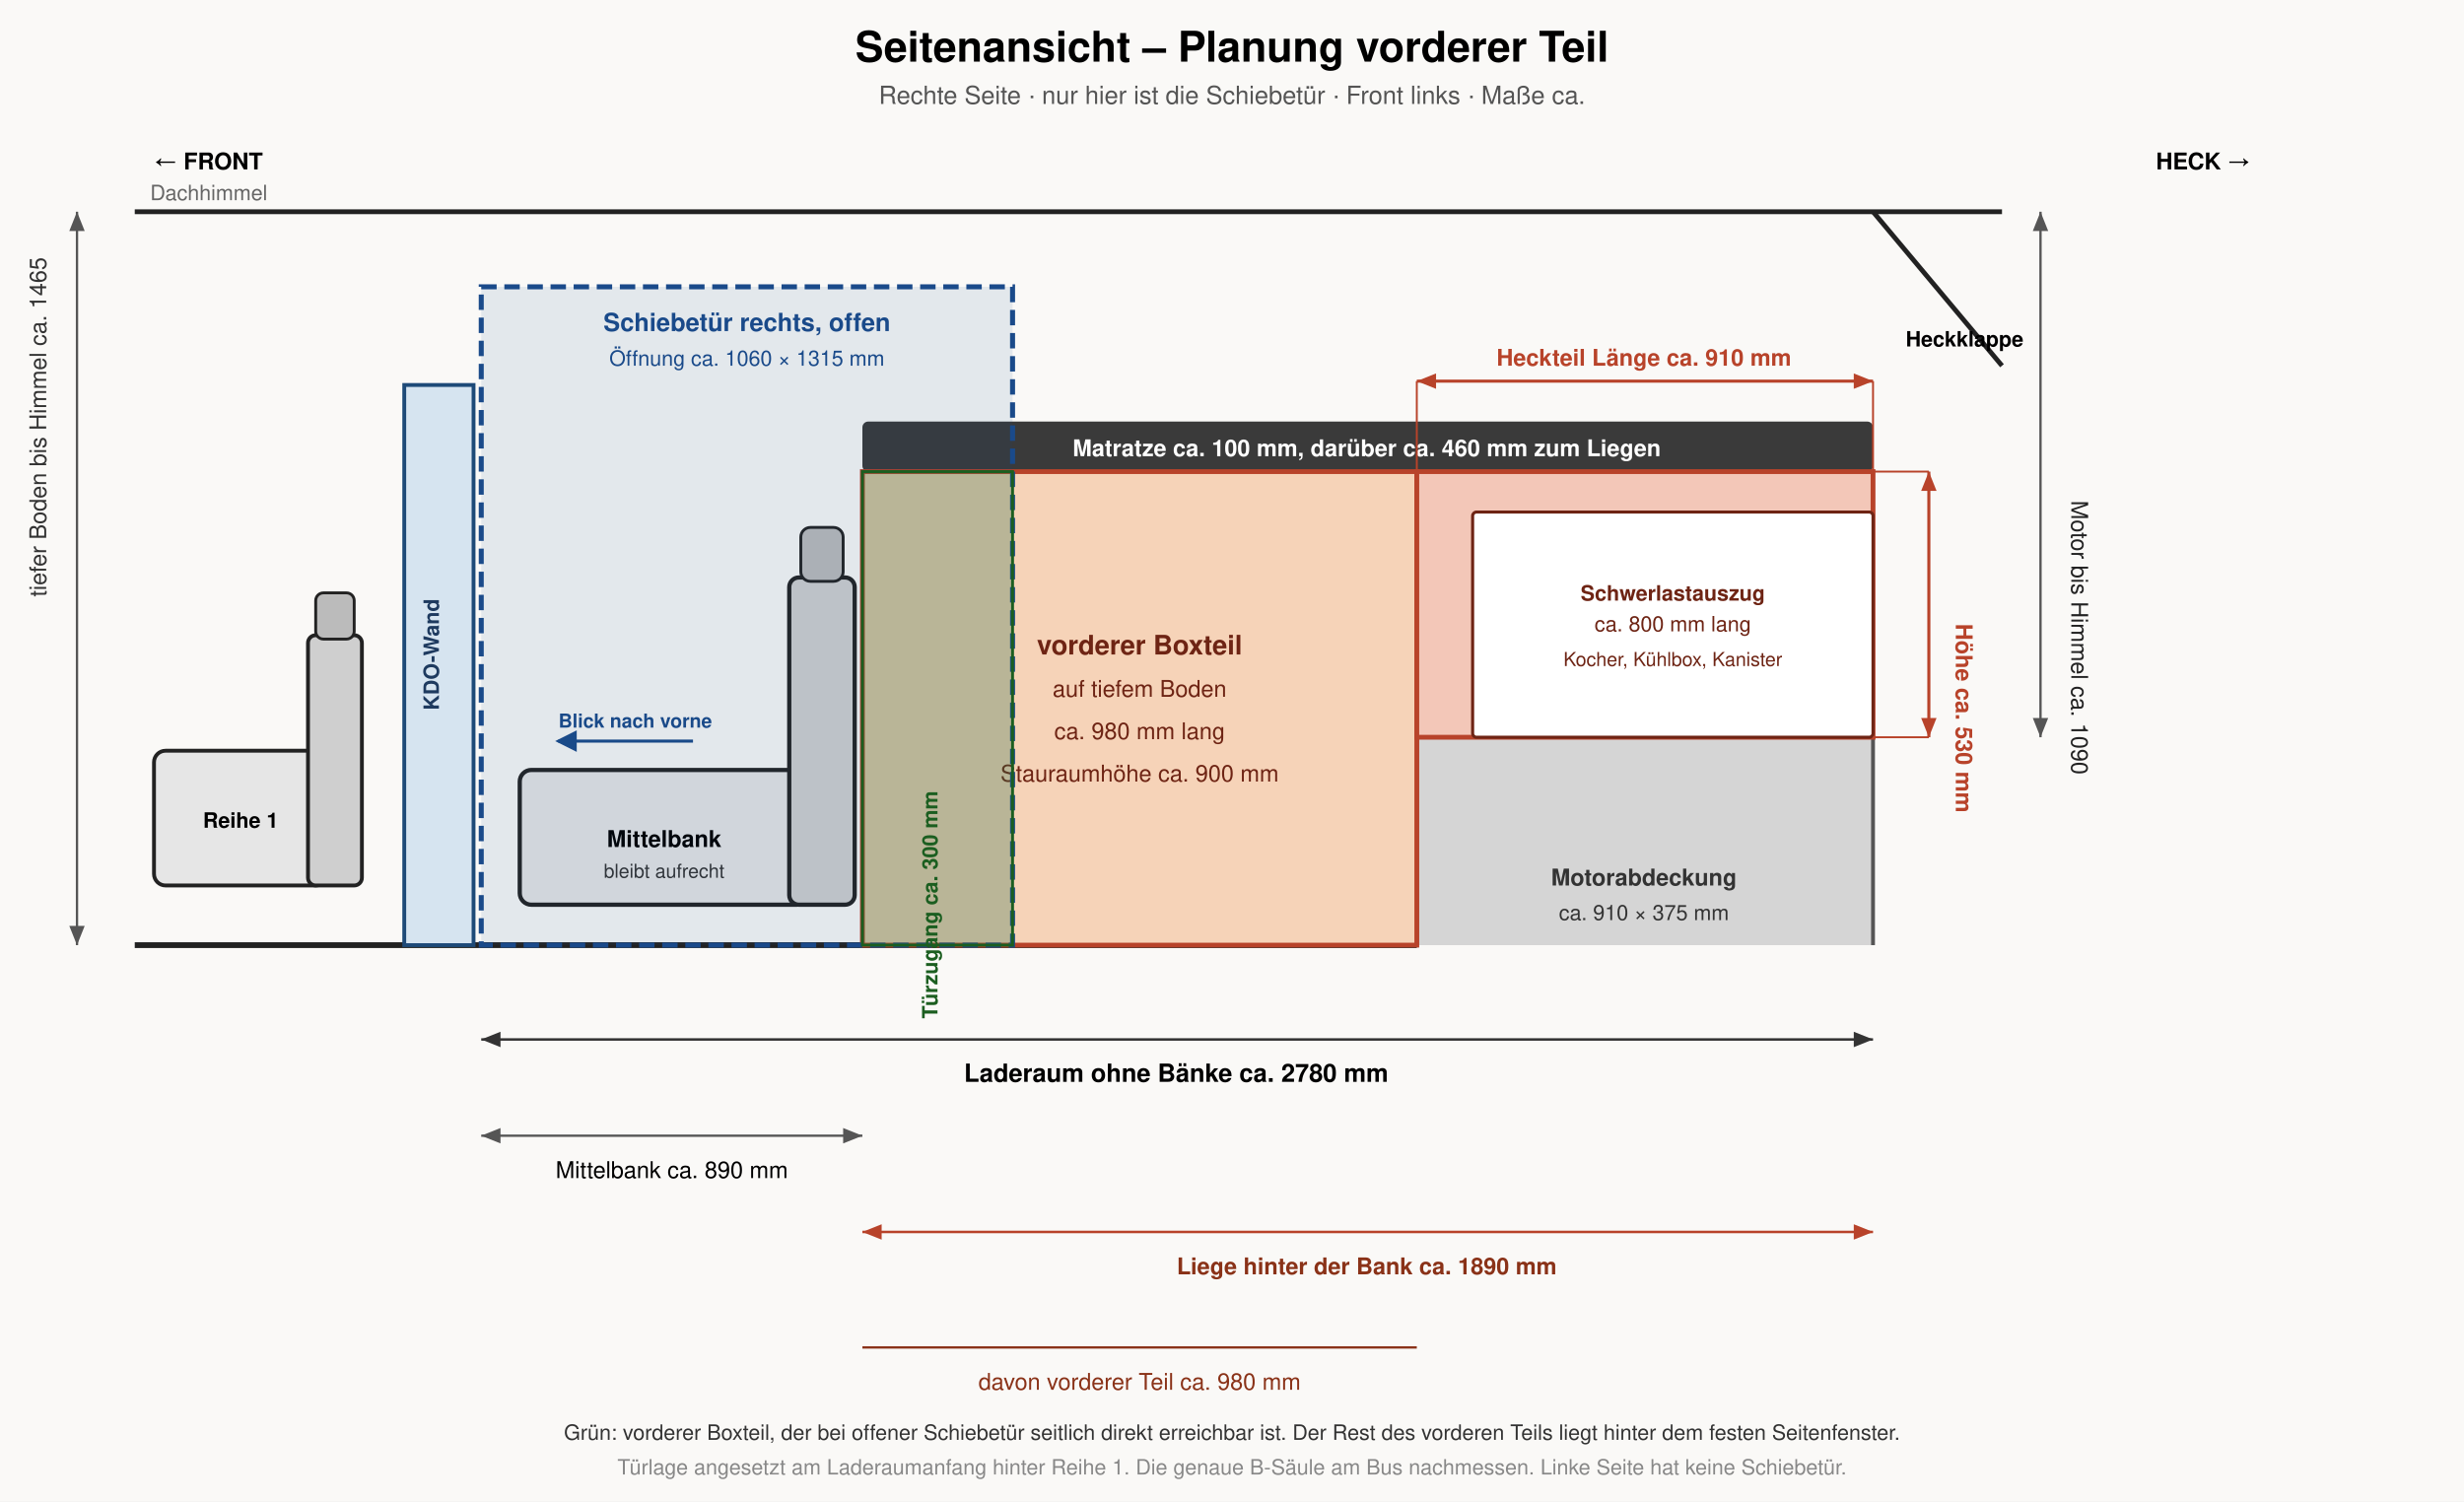
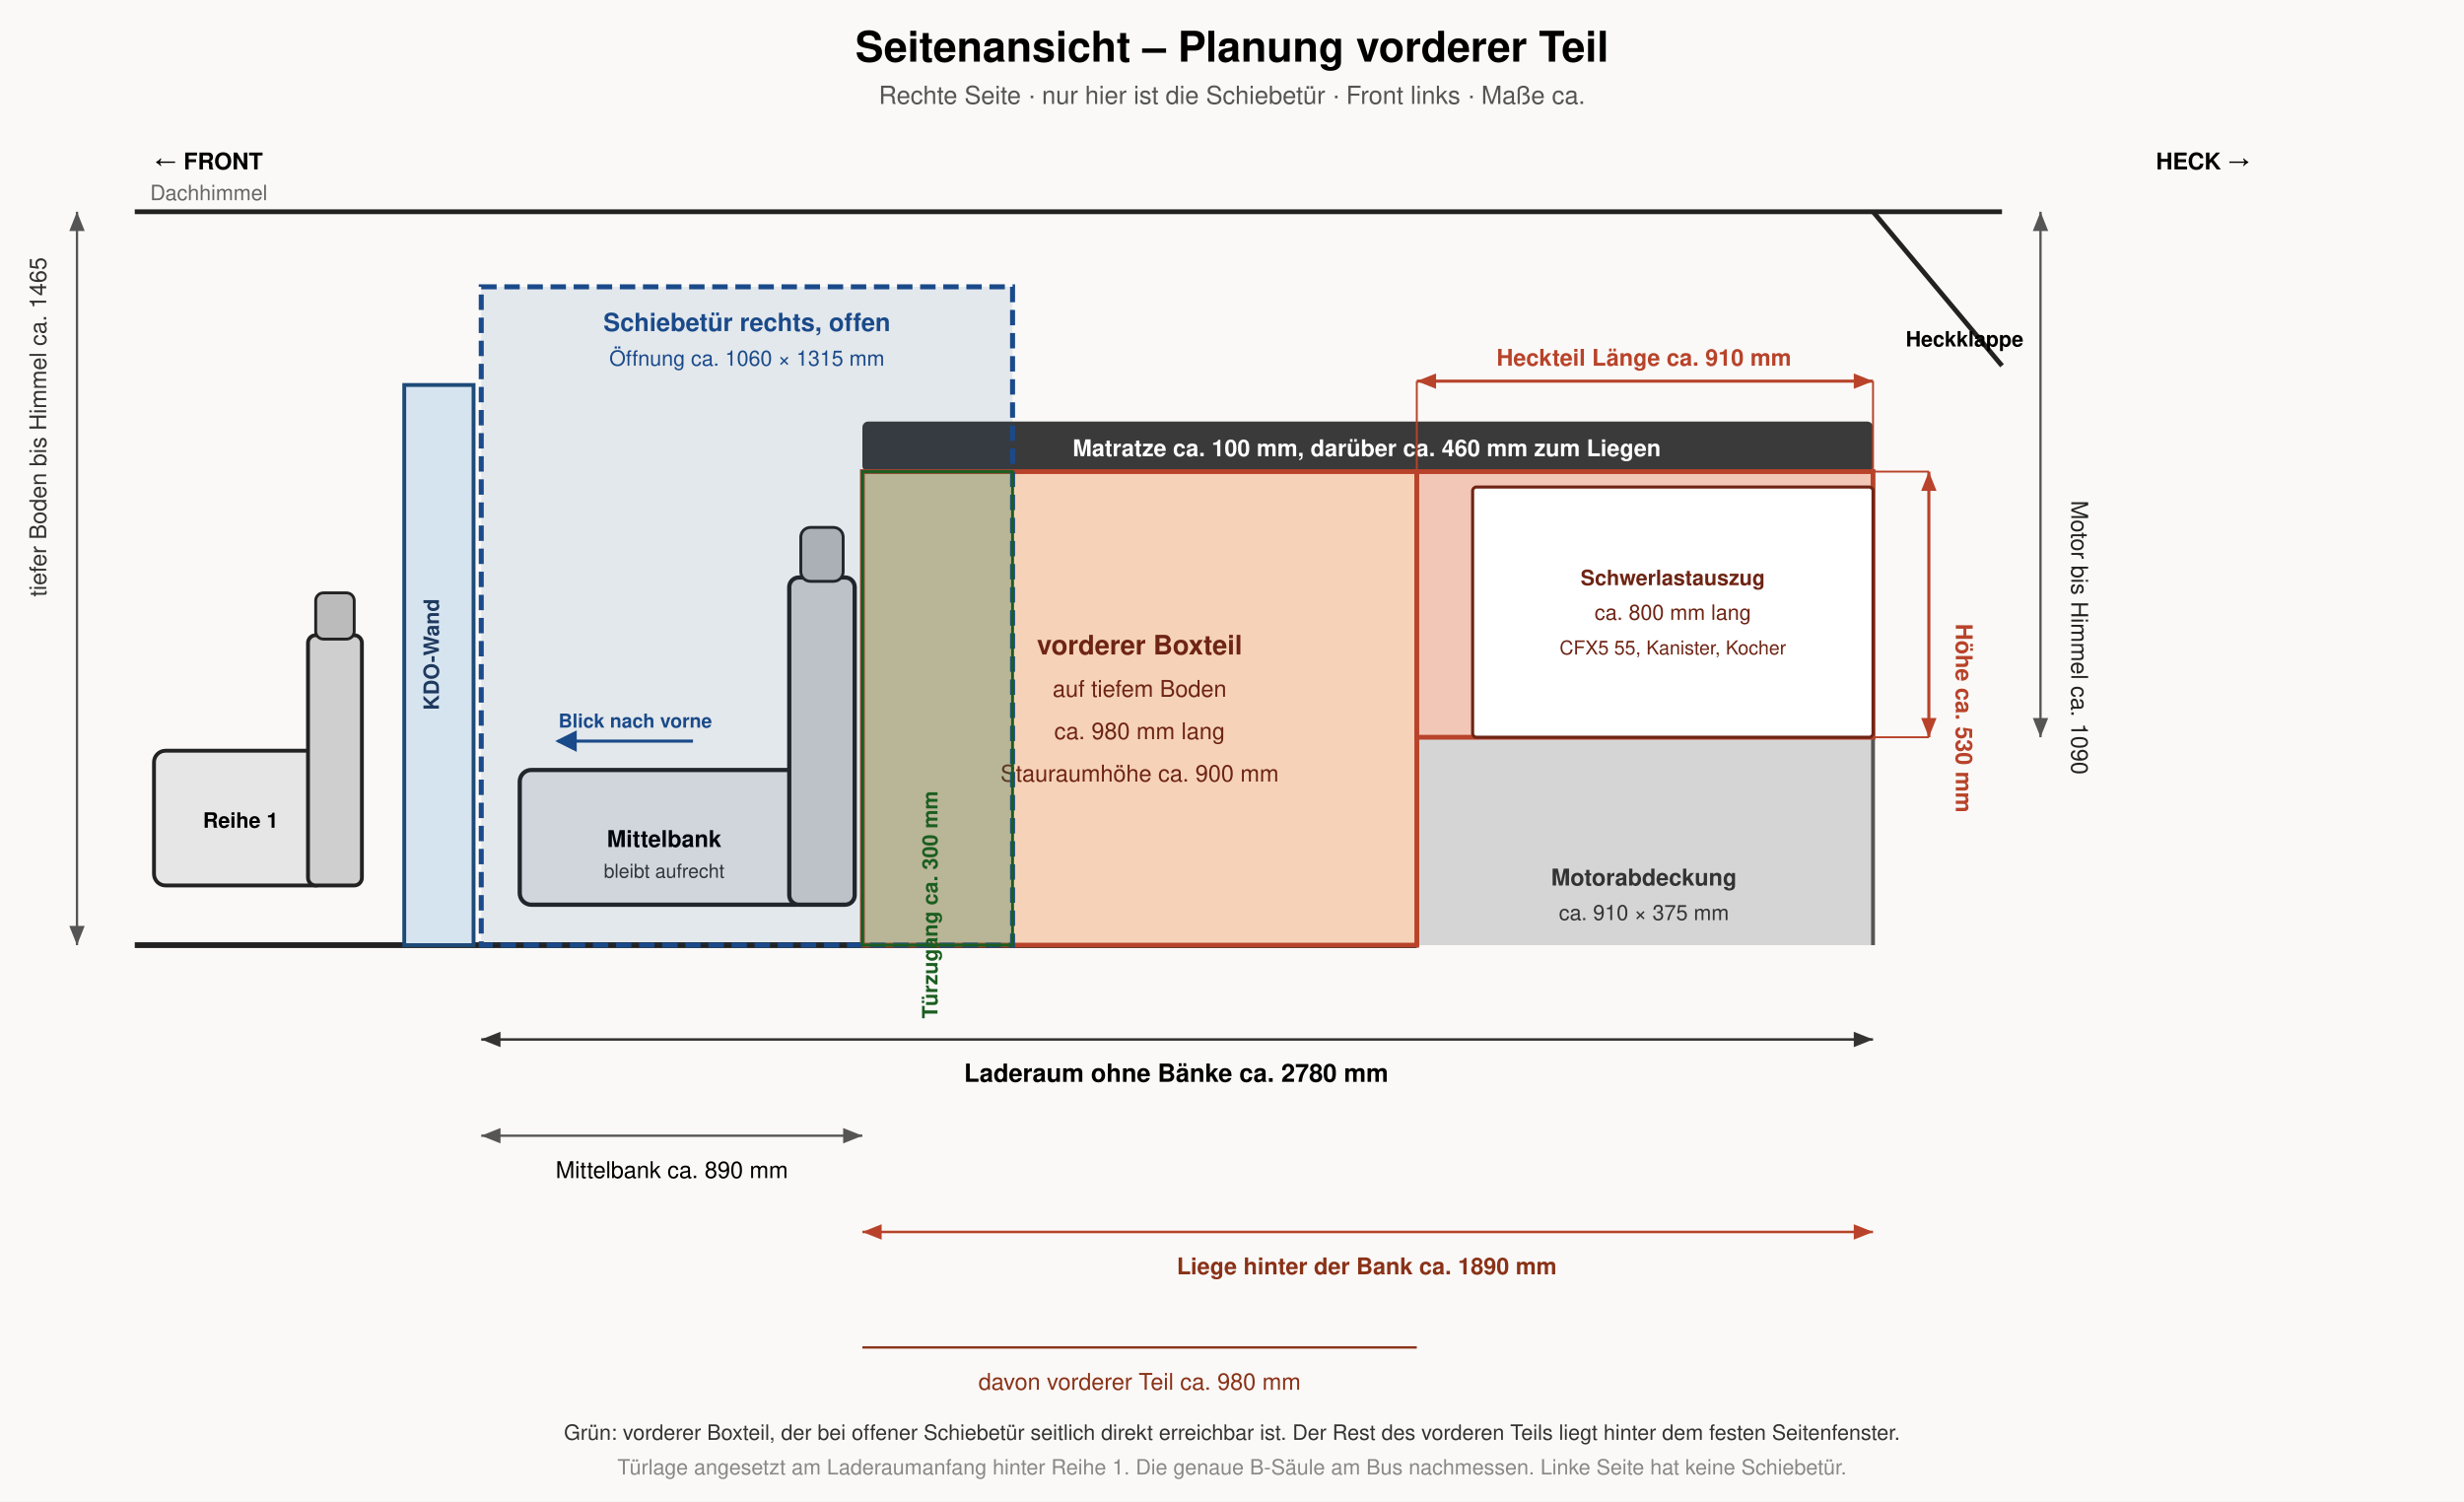
<svg xmlns="http://www.w3.org/2000/svg" viewBox="0 0 1280 780" font-family="Helvetica, Arial, sans-serif">
  <rect width="1280" height="780" fill="#faf9f7" />
  <text x="640" y="32" text-anchor="middle" font-size="22" font-weight="700">Seitenansicht – Planung vorderer Teil</text>
  <text x="640" y="54" text-anchor="middle" font-size="13" fill="#555">Rechte Seite · nur hier ist die Schiebetür · Front links · Maße ca.</text>
  <text x="80" y="88" font-size="12" font-weight="700">← FRONT</text>
  <text x="1120" y="88" font-size="12" font-weight="700">HECK →</text>
  <line x1="70" y1="110" x2="1040" y2="110" stroke="#222" stroke-width="2.5" />
  <line x1="70" y1="491" x2="736" y2="491" stroke="#222" stroke-width="3" />
  <text x="78" y="104" font-size="11" fill="#666">Dachhimmel</text>
  <path d="M736 491 L736 383 L973 383 L973 491" fill="#d5d5d5" stroke="#555" stroke-width="2" />
  <text x="854" y="460" text-anchor="middle" font-size="12" font-weight="700" fill="#333">Motorabdeckung</text>
  <text x="854" y="478" text-anchor="middle" font-size="11" fill="#333">ca. 910 × 375 mm</text>
  <rect x="80" y="390" width="90" height="70" rx="6" fill="#e6e6e6" stroke="#222" stroke-width="2" />
  <rect x="160" y="330" width="28" height="130" rx="4" fill="#cfcfcf" stroke="#222" stroke-width="2" />
  <rect x="164" y="308" width="20" height="24" rx="4" fill="#bbb" stroke="#222" stroke-width="1.5" />
  <text x="125" y="430" text-anchor="middle" font-size="11" font-weight="700">Reihe 1</text>
  <rect x="210" y="200" width="36" height="291" fill="#d6e4f0" stroke="#1e4a78" stroke-width="2" />
  <text x="228" y="340" text-anchor="middle" font-size="11" font-weight="700" fill="#1e3a5f" transform="rotate(-90 228 340)">KDO-Wand</text>
  <rect x="270" y="400" width="150" height="70" rx="6" fill="#e6e6e6" stroke="#222" stroke-width="2.2" />
  <rect x="410" y="300" width="34" height="170" rx="5" fill="#cfcfcf" stroke="#222" stroke-width="2.2" />
  <rect x="416" y="274" width="22" height="28" rx="5" fill="#bbb" stroke="#222" stroke-width="1.5" />
  <text x="345" y="440" text-anchor="middle" font-size="12" font-weight="700">Mittelbank</text>
  <text x="345" y="456" text-anchor="middle" font-size="10" fill="#333">bleibt aufrecht</text>
  <line x1="360" y1="385" x2="290" y2="385" stroke="#1a4a8a" stroke-width="1.6" marker-end="url(#fwd)" />
  <defs>
    <marker id="fwd" markerWidth="8" markerHeight="8" refX="6" refY="3.5" orient="auto">
      <path d="M0,0 L7,3.5 L0,7 Z" fill="#1a4a8a" />
    </marker>
  </defs>
  <text x="330" y="378" text-anchor="middle" font-size="10" font-weight="700" fill="#1a4a8a">Blick nach vorne</text>
  <rect x="448" y="219" width="525" height="26" rx="3" fill="#3a3a3a" />
  <text x="710" y="237" text-anchor="middle" font-size="12" font-weight="700" fill="#fff">Matratze ca. 100 mm, darüber ca. 460 mm zum Liegen</text>
  <rect x="448" y="245" width="288" height="246" fill="#f6d3b8" stroke="#b8432a" stroke-width="2.5" />
  <text x="592" y="340" text-anchor="middle" font-size="14" font-weight="700" fill="#6e2414">vorderer Boxteil</text>
  <text x="592" y="362" text-anchor="middle" font-size="12" fill="#6e2414">auf tiefem Boden</text>
  <text x="592" y="384" text-anchor="middle" font-size="12" fill="#6e2414">ca. 980 mm lang</text>
  <text x="592" y="406" text-anchor="middle" font-size="12" fill="#6e2414">Stauraumhöhe ca. 900 mm</text>
  <rect x="736" y="245" width="237" height="138" fill="#f3c7b8" stroke="#b8432a" stroke-width="2.5" />
-   <rect x="765" y="266" width="208" height="117" rx="2" fill="#fff" stroke="#6e2414" stroke-width="1.6" />
-   <text x="869" y="312" text-anchor="middle" font-size="11" font-weight="700" fill="#6e2414">Schwerlastauszug</text>
-   <text x="869" y="328" text-anchor="middle" font-size="11" fill="#6e2414">ca. 800 mm lang</text>
-   <text x="869" y="346" text-anchor="middle" font-size="10" fill="#6e2414">Kocher, Kühlbox, Kanister</text>
+   <rect x="765" y="253" width="208" height="130" rx="2" fill="#fff" stroke="#6e2414" stroke-width="1.6" />
+   <text x="869" y="304" text-anchor="middle" font-size="11" font-weight="700" fill="#6e2414">Schwerlastauszug</text>
+   <text x="869" y="322" text-anchor="middle" font-size="11" fill="#6e2414">ca. 800 mm lang</text>
+   <text x="869" y="340" text-anchor="middle" font-size="10" fill="#6e2414">CFX5 55, Kanister, Kocher</text>
  <rect x="250" y="149" width="276" height="342" fill="#1a4a8a" fill-opacity="0.10" stroke="#1a4a8a" stroke-width="2.6" stroke-dasharray="8 4" />
  <text x="388" y="172" text-anchor="middle" font-size="13" font-weight="700" fill="#1a4a8a">Schiebetür rechts, offen</text>
  <text x="388" y="190" text-anchor="middle" font-size="11" fill="#1a4a8a">Öffnung ca. 1060 × 1315 mm</text>
  <rect x="448" y="245" width="78" height="246" fill="#2e7d32" fill-opacity="0.22" stroke="#1b5e20" stroke-width="1.5" />
  <text x="487" y="470" text-anchor="middle" font-size="11" font-weight="700" fill="#1b5e20" transform="rotate(-90 487 470)">Türzugang ca. 300 mm</text>
  <line x1="736" y1="198" x2="973" y2="198" stroke="#b8432a" stroke-width="1.6" />
  <line x1="736" y1="198" x2="736" y2="245" stroke="#b8432a" stroke-width="1" />
  <line x1="973" y1="198" x2="973" y2="245" stroke="#b8432a" stroke-width="1" />
  <polygon points="736,198 746,194 746,202" fill="#b8432a" />
  <polygon points="973,198 963,194 963,202" fill="#b8432a" />
  <text x="854" y="190" text-anchor="middle" font-size="12" font-weight="700" fill="#b8432a">Heckteil Länge ca. 910 mm</text>
  <line x1="1002" y1="245" x2="1002" y2="383" stroke="#b8432a" stroke-width="1.6" />
  <line x1="973" y1="245" x2="1002" y2="245" stroke="#b8432a" stroke-width="1" />
  <line x1="973" y1="383" x2="1002" y2="383" stroke="#b8432a" stroke-width="1" />
  <polygon points="1002,245 998,255 1006,255" fill="#b8432a" />
  <polygon points="1002,383 998,373 1006,373" fill="#b8432a" />
  <text x="1016" y="324" transform="rotate(90 1016 324)" font-size="12" font-weight="700" fill="#b8432a">Höhe ca. 530 mm</text>
  <path d="M973 110 L1040 190" stroke="#222" stroke-width="2.5" fill="none" />
  <text x="990" y="180" font-size="11" font-weight="700">Heckklappe</text>
  <line x1="250" y1="540" x2="973" y2="540" stroke="#333" stroke-width="1.3" />
  <polygon points="250,540 260,536 260,544" fill="#333" />
  <polygon points="973,540 963,536 963,544" fill="#333" />
  <text x="611" y="562" text-anchor="middle" font-size="13" font-weight="700">Laderaum ohne Bänke ca. 2780 mm</text>
  <line x1="250" y1="590" x2="448" y2="590" stroke="#555" stroke-width="1.2" />
  <polygon points="250,590 260,586 260,594" fill="#555" />
  <polygon points="448,590 438,586 438,594" fill="#555" />
  <text x="349" y="612" text-anchor="middle" font-size="12">Mittelbank ca. 890 mm</text>
  <line x1="448" y1="640" x2="973" y2="640" stroke="#b8432a" stroke-width="1.3" />
  <polygon points="448,640 458,636 458,644" fill="#b8432a" />
  <polygon points="973,640 963,636 963,644" fill="#b8432a" />
  <text x="710" y="662" text-anchor="middle" font-size="12" font-weight="700" fill="#8a3218">Liege hinter der Bank ca. 1890 mm</text>
  <line x1="448" y1="700" x2="736" y2="700" stroke="#8a3218" stroke-width="1.2" />
  <text x="592" y="722" text-anchor="middle" font-size="12" fill="#8a3218">davon vorderer Teil ca. 980 mm</text>
  <line x1="40" y1="110" x2="40" y2="491" stroke="#555" stroke-width="1.2" />
  <polygon points="40,110 36,120 44,120" fill="#555" />
  <polygon points="40,491 36,481 44,481" fill="#555" />
  <text x="24" y="310" transform="rotate(-90 24 310)" font-size="12" fill="#333">tiefer Boden bis Himmel ca. 1465</text>
  <line x1="1060" y1="110" x2="1060" y2="383" stroke="#555" stroke-width="1.2" />
  <polygon points="1060,110 1056,120 1064,120" fill="#555" />
  <polygon points="1060,383 1056,373 1064,373" fill="#555" />
  <text x="1076" y="260" transform="rotate(90 1076 260)" font-size="12" fill="#222">Motor bis Himmel ca. 1090</text>
  <text x="640" y="748" text-anchor="middle" font-size="11" fill="#333">Grün: vorderer Boxteil, der bei offener Schiebetür seitlich direkt erreichbar ist. Der Rest des vorderen Teils liegt hinter dem festen Seitenfenster.</text>
  <text x="640" y="766" text-anchor="middle" font-size="11" fill="#888">Türlage angesetzt am Laderaumanfang hinter Reihe 1. Die genaue B-Säule am Bus nachmessen. Linke Seite hat keine Schiebetür.</text>
</svg>
